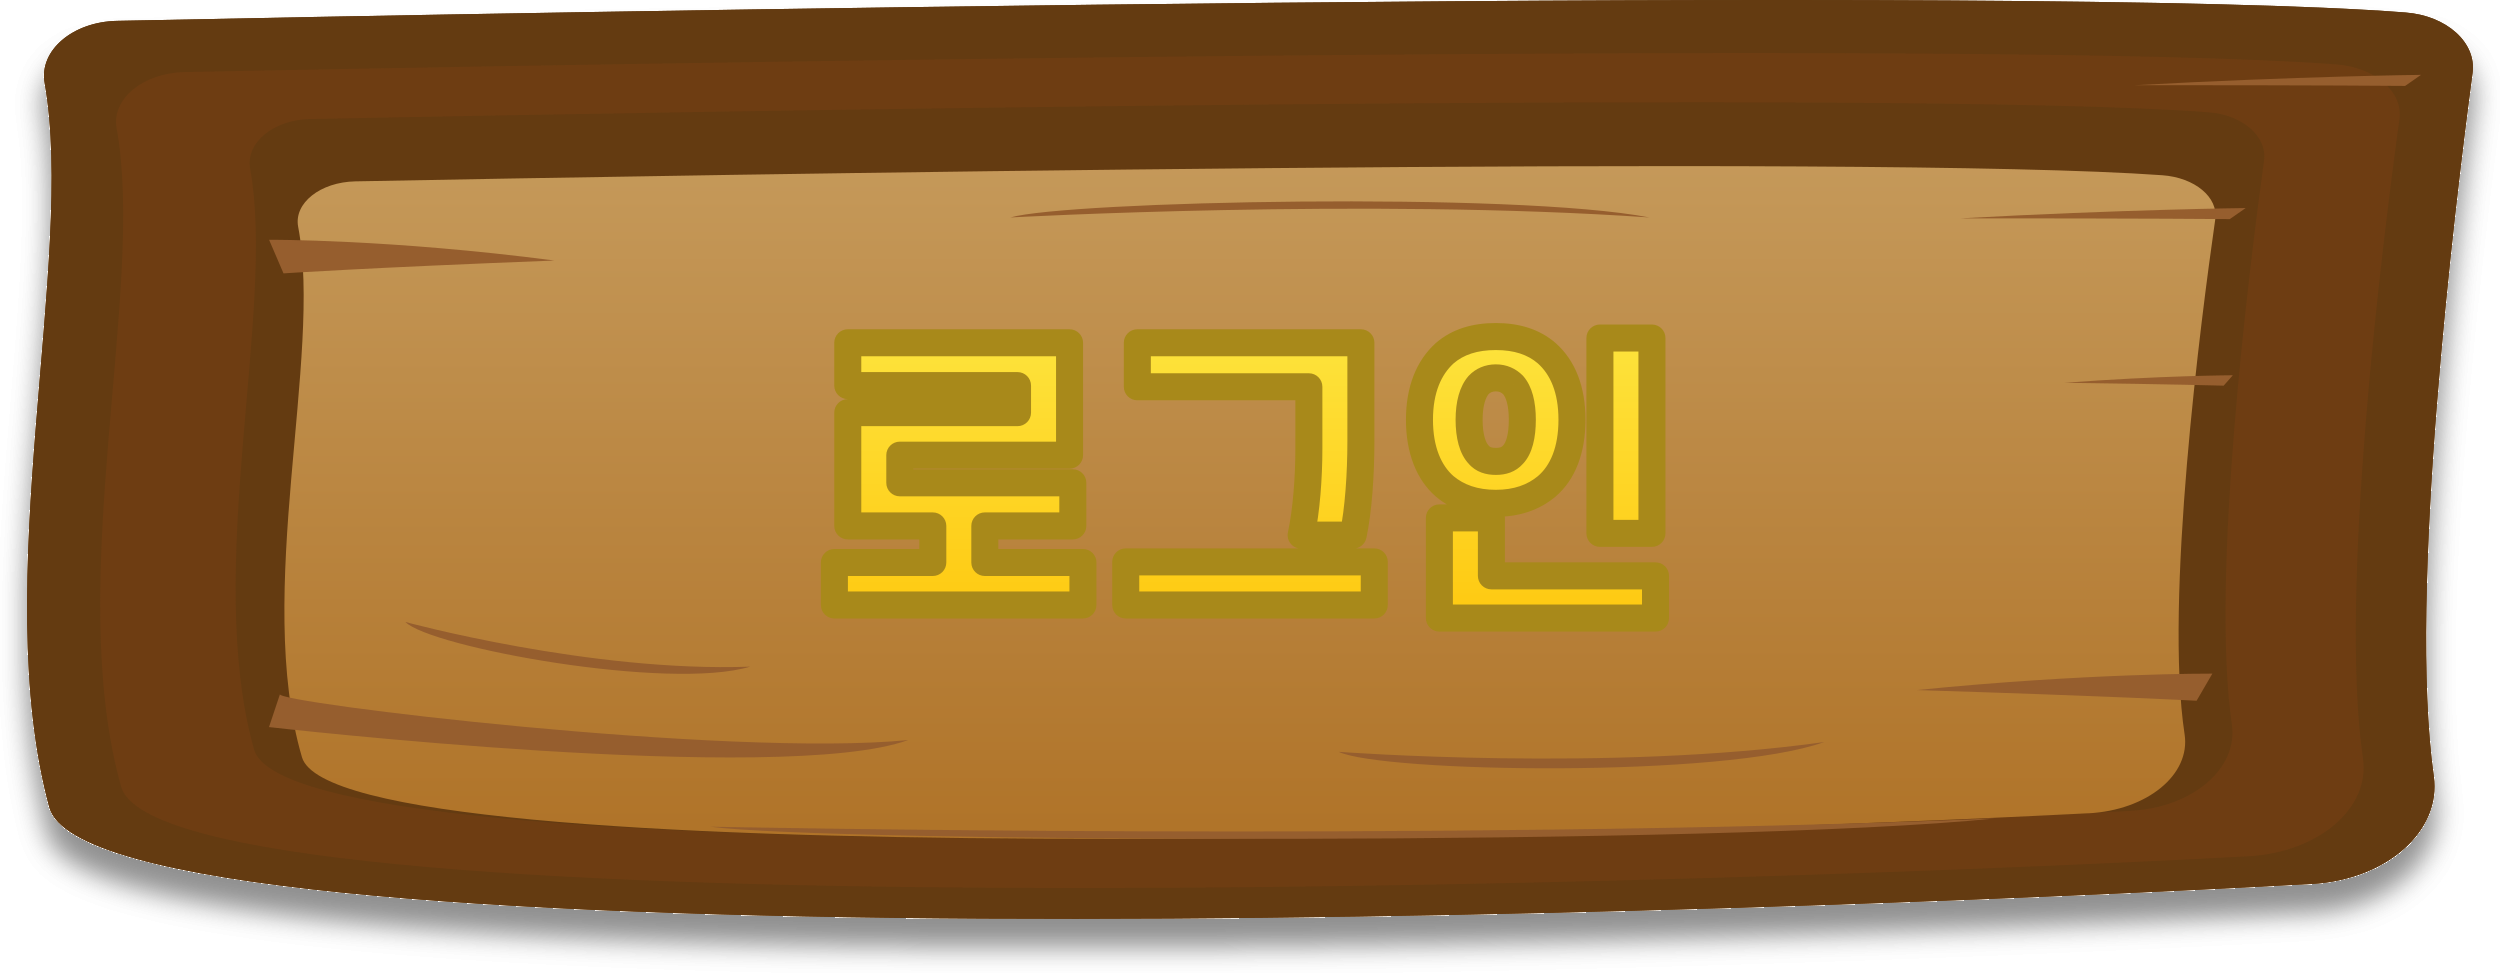
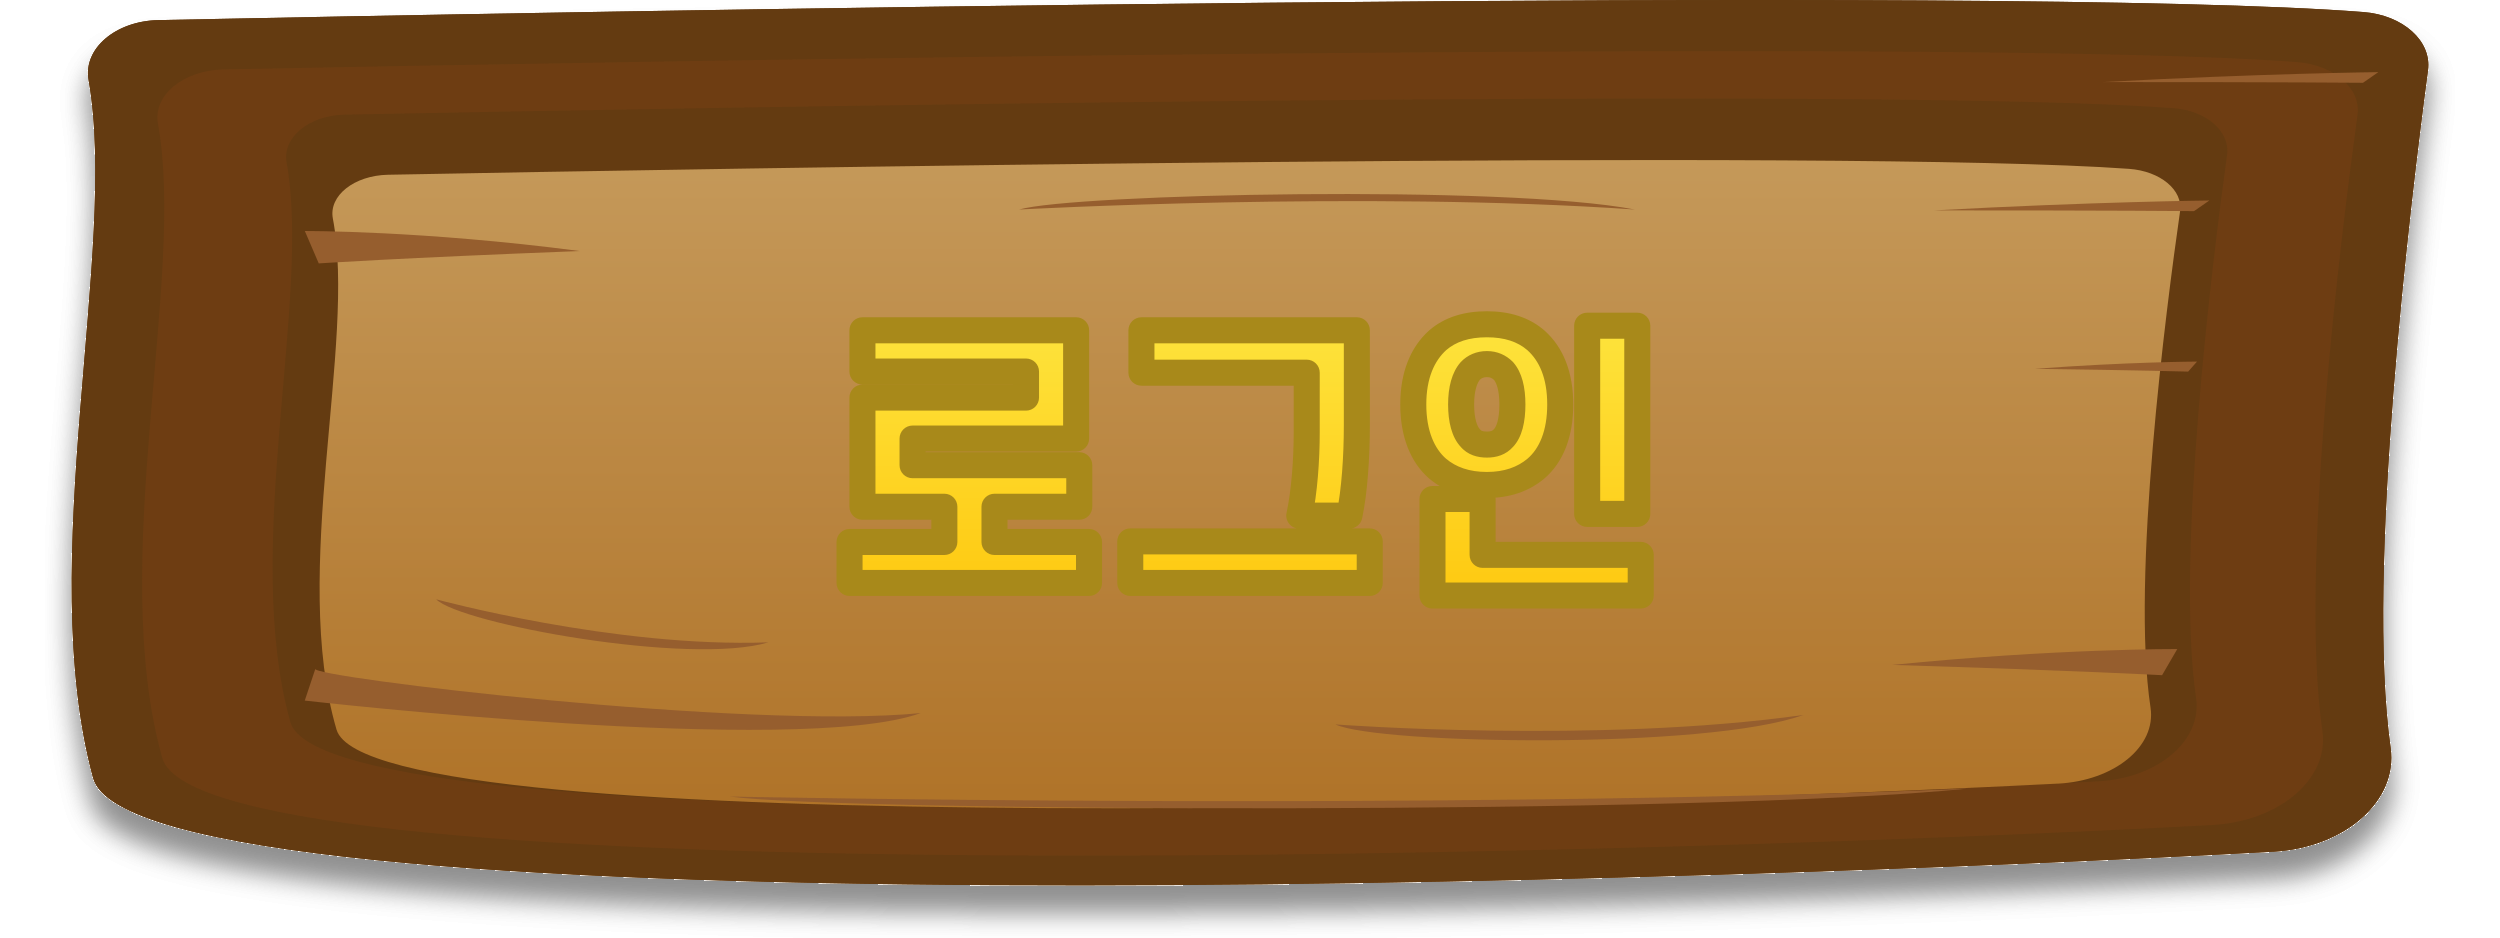
- <svg xmlns="http://www.w3.org/2000/svg" width="185" height="72" viewBox="0 0 185 72" fill="none">
+ <svg xmlns="http://www.w3.org/2000/svg" width="160" height="60" viewBox="0 0 185 72" fill="none">
  <g filter="url(#filter0_d_605_1267)">
    <path d="M171.067 65.414C128.929 67.746 6.931 71.822 3.647 59.747C-0.877 43.115 5.608 19.225 3.299 6.137C2.874 3.742 5.374 1.609 8.658 1.543C38.376 0.931 150.714 -1.206 178.009 0.924C181.054 1.159 183.269 3.149 182.974 5.389C181.625 15.522 178.195 43.919 180.105 57.441C180.675 61.501 176.613 65.108 171.072 65.418L171.067 65.414Z" fill="#643B11" />
    <path d="M166.366 63.365C126.75 65.484 12.051 69.187 8.964 58.214C4.71 43.1 10.806 21.398 8.632 9.505C8.233 7.327 10.583 5.393 13.67 5.33C41.608 4.774 147.228 2.832 172.888 4.766C175.752 4.984 177.837 6.789 177.557 8.823C176.291 18.031 173.064 43.83 174.859 56.118C175.399 59.806 171.575 63.085 166.366 63.365Z" fill="#6E3D12" />
    <path d="M157.666 60.005C122.714 61.877 21.525 65.141 18.801 55.462C15.05 42.131 20.425 22.983 18.511 12.489C18.158 10.57 20.233 8.86 22.957 8.805C47.606 8.315 140.784 6.601 163.42 8.307C165.946 8.499 167.783 10.091 167.539 11.885C166.424 20.006 163.575 42.769 165.158 53.609C165.635 56.862 162.258 59.755 157.666 60.001V60.005Z" fill="#643B11" />
    <path d="M154.532 60.182C121.261 61.892 24.939 64.872 22.345 56.033C18.775 43.856 23.891 26.365 22.064 16.785C21.732 15.032 23.704 13.473 26.298 13.421C49.764 12.972 138.46 11.41 160.011 12.968C162.413 13.141 164.167 14.597 163.928 16.236C162.865 23.653 160.156 44.445 161.661 54.346C162.112 57.319 158.901 59.961 154.527 60.186L154.532 60.182Z" fill="url(#paint0_linear_605_1267)" />
    <path d="M20.721 51.361C20.114 51.977 53.977 56.078 67.217 54.762C57.852 58.148 19.906 53.804 19.906 53.804L20.721 51.361Z" fill="#965E2E" />
    <path d="M20.98 20.23C20.98 20.23 27.066 19.818 41.027 19.28C28.923 17.695 19.911 17.743 19.911 17.743L20.98 20.23Z" fill="#965E2E" />
    <path d="M164.997 16.215C164.997 16.215 158.937 16.155 145.012 16.159C157.178 15.496 166.18 15.396 166.18 15.396L165.002 16.215H164.997Z" fill="#965E2E" />
    <path d="M177.972 6.358C177.972 6.358 171.913 6.299 157.988 6.303C170.154 5.64 179.155 5.54 179.155 5.54L177.978 6.358H177.972Z" fill="#965E2E" />
    <path d="M164.545 28.539C164.545 28.539 160.976 28.436 152.774 28.325C159.928 27.791 165.23 27.769 165.23 27.769L164.551 28.539H164.545Z" fill="#965E2E" />
    <path d="M162.548 51.855C162.548 51.855 156.26 51.512 141.827 51.066C154.392 49.803 163.715 49.847 163.715 49.847L162.548 51.855Z" fill="#965E2E" />
    <path d="M74.765 16.093C74.765 16.093 101.11 14.634 122.065 16.093C112.083 14.166 78.947 14.881 74.765 16.093Z" fill="#965E2E" />
    <path d="M99.056 55.635C99.056 55.635 119.155 57.146 134.999 54.909C127.513 57.595 102.293 57.164 99.056 55.635Z" fill="#965E2E" />
    <path d="M52.534 61.173C52.534 61.173 105.52 62.293 147.617 60.565C127.575 62.621 60.949 62.33 52.534 61.173Z" fill="#965E2E" />
    <path d="M29.997 46.026C29.997 46.026 43.725 49.769 55.517 49.331C49.484 51.144 31.844 47.898 29.997 46.026Z" fill="#965E2E" />
  </g>
  <g filter="url(#filter1_d_605_1267)">
    <path d="M171.067 65.414C128.929 67.746 6.931 71.822 3.647 59.747C-0.877 43.115 5.608 19.225 3.299 6.137C2.874 3.742 5.374 1.609 8.658 1.543C38.376 0.931 150.714 -1.206 178.009 0.924C181.054 1.159 183.269 3.149 182.974 5.389C181.625 15.522 178.195 43.919 180.105 57.441C180.675 61.501 176.613 65.108 171.072 65.418L171.067 65.414Z" fill="#643B11" />
    <path d="M166.366 63.365C126.75 65.484 12.051 69.187 8.964 58.214C4.71 43.1 10.806 21.398 8.632 9.505C8.233 7.327 10.583 5.393 13.67 5.33C41.608 4.774 147.228 2.832 172.888 4.766C175.752 4.984 177.837 6.789 177.557 8.823C176.291 18.031 173.064 43.83 174.859 56.118C175.399 59.806 171.575 63.085 166.366 63.365Z" fill="#6E3D12" />
    <path d="M157.666 60.005C122.714 61.877 21.525 65.141 18.801 55.462C15.05 42.131 20.425 22.983 18.511 12.489C18.158 10.57 20.233 8.86 22.957 8.805C47.606 8.315 140.784 6.601 163.42 8.307C165.946 8.499 167.783 10.091 167.539 11.885C166.424 20.006 163.575 42.769 165.158 53.609C165.635 56.862 162.258 59.755 157.666 60.001V60.005Z" fill="#643B11" />
    <path d="M154.532 60.182C121.261 61.892 24.939 64.872 22.345 56.033C18.775 43.856 23.891 26.365 22.064 16.785C21.732 15.032 23.704 13.473 26.298 13.421C49.764 12.972 138.46 11.41 160.011 12.968C162.413 13.141 164.167 14.597 163.928 16.236C162.865 23.653 160.156 44.445 161.661 54.346C162.112 57.319 158.901 59.961 154.527 60.186L154.532 60.182Z" fill="url(#paint1_linear_605_1267)" />
    <path d="M20.721 51.361C20.114 51.977 53.977 56.078 67.217 54.762C57.852 58.148 19.906 53.804 19.906 53.804L20.721 51.361Z" fill="#965E2E" />
    <path d="M20.98 20.23C20.98 20.23 27.066 19.818 41.027 19.28C28.923 17.695 19.911 17.743 19.911 17.743L20.98 20.23Z" fill="#965E2E" />
    <path d="M164.997 16.215C164.997 16.215 158.937 16.155 145.012 16.159C157.178 15.496 166.18 15.396 166.18 15.396L165.002 16.215H164.997Z" fill="#965E2E" />
    <path d="M177.972 6.358C177.972 6.358 171.913 6.299 157.988 6.303C170.154 5.64 179.155 5.54 179.155 5.54L177.978 6.358H177.972Z" fill="#965E2E" />
    <path d="M164.545 28.539C164.545 28.539 160.976 28.436 152.774 28.325C159.928 27.791 165.23 27.769 165.23 27.769L164.551 28.539H164.545Z" fill="#965E2E" />
    <path d="M162.548 51.855C162.548 51.855 156.26 51.512 141.827 51.066C154.392 49.803 163.715 49.847 163.715 49.847L162.548 51.855Z" fill="#965E2E" />
    <path d="M74.765 16.093C74.765 16.093 101.11 14.634 122.065 16.093C112.083 14.166 78.947 14.881 74.765 16.093Z" fill="#965E2E" />
    <path d="M99.056 55.635C99.056 55.635 119.155 57.146 134.999 54.909C127.513 57.595 102.293 57.164 99.056 55.635Z" fill="#965E2E" />
    <path d="M52.534 61.173C52.534 61.173 105.52 62.293 147.617 60.565C127.575 62.621 60.949 62.33 52.534 61.173Z" fill="#965E2E" />
    <path d="M29.997 46.026C29.997 46.026 43.725 49.769 55.517 49.331C49.484 51.144 31.844 47.898 29.997 46.026Z" fill="#965E2E" />
  </g>
  <path d="M79.147 33.682H66.585V35.728H79.389V38.918H72.877V41.624H80.137V44.77H61.745V41.624H69.027V38.918H62.735V30.536H75.297V28.534H62.735V25.366H79.147V33.682ZM96.856 33.22V28.622H84.162V25.366H100.706V32.67C100.706 35.046 100.53 37.73 100.134 39.6H96.284C96.68 37.774 96.856 35.288 96.856 33.22ZM101.696 44.77H83.304V41.58H101.696V44.77ZM112.652 31.064C112.652 29.854 112.41 28.996 111.97 28.49C111.64 28.16 111.222 27.962 110.694 27.962C110.166 27.962 109.726 28.16 109.418 28.49C108.978 28.996 108.714 29.854 108.714 31.064C108.714 32.296 108.978 33.176 109.418 33.638C109.726 34.012 110.166 34.144 110.694 34.144C111.222 34.144 111.64 34.012 111.97 33.638C112.41 33.176 112.652 32.296 112.652 31.064ZM105.04 31.064C105.04 28.82 105.744 27.192 106.91 26.136C107.878 25.3 109.132 24.904 110.694 24.904C112.234 24.904 113.488 25.3 114.456 26.136C115.644 27.192 116.326 28.82 116.326 31.064C116.326 33.308 115.644 34.98 114.456 35.992C113.488 36.806 112.234 37.246 110.694 37.246C109.132 37.246 107.878 36.806 106.91 35.992C105.744 34.98 105.04 33.308 105.04 31.064ZM122.244 25.014V39.468H118.394V25.014H122.244ZM122.508 42.614V45.738H106.514V38.324H110.364V42.614H122.508Z" fill="url(#paint2_linear_605_1267)" />
  <path d="M79.147 33.682V34.682C79.7 34.682 80.147 34.234 80.147 33.682H79.147ZM66.585 33.682V32.682C66.033 32.682 65.585 33.13 65.585 33.682H66.585ZM66.585 35.728H65.585C65.585 36.28 66.033 36.728 66.585 36.728V35.728ZM79.389 35.728H80.389C80.389 35.176 79.942 34.728 79.389 34.728V35.728ZM79.389 38.918V39.918C79.942 39.918 80.389 39.47 80.389 38.918H79.389ZM72.877 38.918V37.918C72.325 37.918 71.877 38.366 71.877 38.918H72.877ZM72.877 41.624H71.877C71.877 42.176 72.325 42.624 72.877 42.624V41.624ZM80.137 41.624H81.137C81.137 41.072 80.69 40.624 80.137 40.624V41.624ZM80.137 44.77V45.77C80.69 45.77 81.137 45.322 81.137 44.77H80.137ZM61.745 44.77H60.745C60.745 45.322 61.193 45.77 61.745 45.77V44.77ZM61.745 41.624V40.624C61.193 40.624 60.745 41.072 60.745 41.624H61.745ZM69.027 41.624V42.624C69.58 42.624 70.027 42.176 70.027 41.624H69.027ZM69.027 38.918H70.027C70.027 38.366 69.58 37.918 69.027 37.918V38.918ZM62.735 38.918H61.735C61.735 39.47 62.183 39.918 62.735 39.918V38.918ZM62.735 30.536V29.536C62.183 29.536 61.735 29.984 61.735 30.536H62.735ZM75.297 30.536V31.536C75.85 31.536 76.297 31.088 76.297 30.536H75.297ZM75.297 28.534H76.297C76.297 27.982 75.85 27.534 75.297 27.534V28.534ZM62.735 28.534H61.735C61.735 29.086 62.183 29.534 62.735 29.534V28.534ZM62.735 25.366V24.366C62.183 24.366 61.735 24.814 61.735 25.366H62.735ZM79.147 25.366H80.147C80.147 24.814 79.7 24.366 79.147 24.366V25.366ZM79.147 32.682H66.585V34.682H79.147V32.682ZM65.585 33.682V35.728H67.585V33.682H65.585ZM66.585 36.728H79.389V34.728H66.585V36.728ZM78.389 35.728V38.918H80.389V35.728H78.389ZM79.389 37.918H72.877V39.918H79.389V37.918ZM71.877 38.918V41.624H73.877V38.918H71.877ZM72.877 42.624H80.137V40.624H72.877V42.624ZM79.137 41.624V44.77H81.137V41.624H79.137ZM80.137 43.77H61.745V45.77H80.137V43.77ZM62.745 44.77V41.624H60.745V44.77H62.745ZM61.745 42.624H69.027V40.624H61.745V42.624ZM70.027 41.624V38.918H68.027V41.624H70.027ZM69.027 37.918H62.735V39.918H69.027V37.918ZM63.735 38.918V30.536H61.735V38.918H63.735ZM62.735 31.536H75.297V29.536H62.735V31.536ZM76.297 30.536V28.534H74.297V30.536H76.297ZM75.297 27.534H62.735V29.534H75.297V27.534ZM63.735 28.534V25.366H61.735V28.534H63.735ZM62.735 26.366H79.147V24.366H62.735V26.366ZM78.147 25.366V33.682H80.147V25.366H78.147ZM96.856 28.622H97.856C97.856 28.07 97.409 27.622 96.856 27.622V28.622ZM84.162 28.622H83.162C83.162 29.174 83.61 29.622 84.162 29.622V28.622ZM84.162 25.366V24.366C83.61 24.366 83.162 24.814 83.162 25.366H84.162ZM100.706 25.366H101.706C101.706 24.814 101.259 24.366 100.706 24.366V25.366ZM100.134 39.6V40.6C100.607 40.6 101.015 40.269 101.113 39.807L100.134 39.6ZM96.284 39.6L95.307 39.388C95.243 39.684 95.316 39.992 95.506 40.228C95.696 40.463 95.982 40.6 96.284 40.6V39.6ZM101.696 44.77V45.77C102.249 45.77 102.696 45.322 102.696 44.77H101.696ZM83.304 44.77H82.304C82.304 45.322 82.752 45.77 83.304 45.77V44.77ZM83.304 41.58V40.58C82.752 40.58 82.304 41.028 82.304 41.58H83.304ZM101.696 41.58H102.696C102.696 41.028 102.249 40.58 101.696 40.58V41.58ZM97.856 33.22V28.622H95.856V33.22H97.856ZM96.856 27.622H84.162V29.622H96.856V27.622ZM85.162 28.622V25.366H83.162V28.622H85.162ZM84.162 26.366H100.706V24.366H84.162V26.366ZM99.706 25.366V32.67H101.706V25.366H99.706ZM99.706 32.67C99.706 35.017 99.531 37.621 99.156 39.393L101.113 39.807C101.53 37.839 101.706 35.075 101.706 32.67H99.706ZM100.134 38.6H96.284V40.6H100.134V38.6ZM97.262 39.812C97.679 37.89 97.856 35.326 97.856 33.22H95.856C95.856 35.25 95.682 37.658 95.307 39.388L97.262 39.812ZM101.696 43.77H83.304V45.77H101.696V43.77ZM84.304 44.77V41.58H82.304V44.77H84.304ZM83.304 42.58H101.696V40.58H83.304V42.58ZM100.696 41.58V44.77H102.696V41.58H100.696ZM111.97 28.49L112.724 27.834C112.709 27.816 112.693 27.799 112.677 27.783L111.97 28.49ZM109.418 28.49L108.687 27.808C108.679 27.816 108.671 27.825 108.663 27.834L109.418 28.49ZM109.418 33.638L110.19 33.002C110.174 32.984 110.158 32.966 110.142 32.948L109.418 33.638ZM111.97 33.638L111.245 32.948C111.237 32.958 111.228 32.967 111.22 32.976L111.97 33.638ZM106.91 26.136L106.256 25.379C106.25 25.384 106.244 25.39 106.238 25.395L106.91 26.136ZM114.456 26.136L115.12 25.389C115.116 25.385 115.113 25.382 115.109 25.379L114.456 26.136ZM114.456 35.992L115.099 36.757L115.104 36.753L114.456 35.992ZM106.91 35.992L106.254 36.747C106.258 36.751 106.262 36.754 106.266 36.757L106.91 35.992ZM122.244 25.014H123.244C123.244 24.462 122.796 24.014 122.244 24.014V25.014ZM122.244 39.468V40.468C122.796 40.468 123.244 40.02 123.244 39.468H122.244ZM118.394 39.468H117.394C117.394 40.02 117.841 40.468 118.394 40.468V39.468ZM118.394 25.014V24.014C117.841 24.014 117.394 24.462 117.394 25.014H118.394ZM122.508 42.614H123.508C123.508 42.062 123.06 41.614 122.508 41.614V42.614ZM122.508 45.738V46.738C123.06 46.738 123.508 46.29 123.508 45.738H122.508ZM106.514 45.738H105.514C105.514 46.29 105.961 46.738 106.514 46.738V45.738ZM106.514 38.324V37.324C105.961 37.324 105.514 37.772 105.514 38.324H106.514ZM110.364 38.324H111.364C111.364 37.772 110.916 37.324 110.364 37.324V38.324ZM110.364 42.614H109.364C109.364 43.166 109.811 43.614 110.364 43.614V42.614ZM113.652 31.064C113.652 29.765 113.4 28.611 112.724 27.834L111.215 29.146C111.419 29.381 111.652 29.943 111.652 31.064H113.652ZM112.677 27.783C112.172 27.278 111.504 26.962 110.694 26.962V28.962C110.939 28.962 111.107 29.042 111.262 29.197L112.677 27.783ZM110.694 26.962C109.903 26.962 109.193 27.265 108.687 27.808L110.149 29.172C110.258 29.055 110.429 28.962 110.694 28.962V26.962ZM108.663 27.834C107.996 28.601 107.714 29.744 107.714 31.064H109.714C109.714 29.964 109.959 29.391 110.172 29.146L108.663 27.834ZM107.714 31.064C107.714 32.378 107.985 33.583 108.693 34.328L110.142 32.948C109.971 32.769 109.714 32.214 109.714 31.064H107.714ZM108.646 34.274C109.216 34.966 110.003 35.144 110.694 35.144V33.144C110.508 33.144 110.392 33.12 110.322 33.094C110.262 33.072 110.224 33.045 110.19 33.002L108.646 34.274ZM110.694 35.144C111.409 35.144 112.142 34.954 112.719 34.3L111.22 32.976C111.137 33.07 111.034 33.144 110.694 33.144V35.144ZM112.694 34.328C113.411 33.575 113.652 32.357 113.652 31.064H111.652C111.652 32.235 111.408 32.777 111.245 32.948L112.694 34.328ZM106.04 31.064C106.04 29.036 106.669 27.703 107.581 26.877L106.238 25.395C104.818 26.681 104.04 28.604 104.04 31.064H106.04ZM107.563 26.893C108.305 26.252 109.306 25.904 110.694 25.904V23.904C108.957 23.904 107.45 24.348 106.256 25.379L107.563 26.893ZM110.694 25.904C112.057 25.904 113.059 26.251 113.802 26.893L115.109 25.379C113.917 24.349 112.41 23.904 110.694 23.904V25.904ZM113.791 26.883C114.713 27.703 115.326 29.027 115.326 31.064H117.326C117.326 28.613 116.574 26.681 115.12 25.389L113.791 26.883ZM115.326 31.064C115.326 33.115 114.706 34.465 113.807 35.231L115.104 36.753C116.581 35.495 117.326 33.501 117.326 31.064H115.326ZM113.812 35.227C113.049 35.868 112.033 36.246 110.694 36.246V38.246C112.434 38.246 113.926 37.744 115.099 36.757L113.812 35.227ZM110.694 36.246C109.33 36.246 108.315 35.867 107.553 35.227L106.266 36.757C107.441 37.745 108.933 38.246 110.694 38.246V36.246ZM107.565 35.237C106.676 34.465 106.04 33.105 106.04 31.064H104.04C104.04 33.511 104.811 35.495 106.254 36.747L107.565 35.237ZM121.244 25.014V39.468H123.244V25.014H121.244ZM122.244 38.468H118.394V40.468H122.244V38.468ZM119.394 39.468V25.014H117.394V39.468H119.394ZM118.394 26.014H122.244V24.014H118.394V26.014ZM121.508 42.614V45.738H123.508V42.614H121.508ZM122.508 44.738H106.514V46.738H122.508V44.738ZM107.514 45.738V38.324H105.514V45.738H107.514ZM106.514 39.324H110.364V37.324H106.514V39.324ZM109.364 38.324V42.614H111.364V38.324H109.364ZM110.364 43.614H122.508V41.614H110.364V43.614Z" fill="#A8891A" />
  <defs>
    <filter id="filter0_d_605_1267" x="0" y="0" width="185" height="72" filterUnits="userSpaceOnUse" color-interpolation-filters="sRGB">
      <feFlood flood-opacity="0" result="BackgroundImageFix" />
      <feColorMatrix in="SourceAlpha" type="matrix" values="0 0 0 0 0 0 0 0 0 0 0 0 0 0 0 0 0 0 127 0" result="hardAlpha" />
      <feOffset dy="2" />
      <feGaussianBlur stdDeviation="1" />
      <feComposite in2="hardAlpha" operator="out" />
      <feColorMatrix type="matrix" values="0 0 0 0 0 0 0 0 0 0 0 0 0 0 0 0 0 0 0.25 0" />
      <feBlend mode="normal" in2="BackgroundImageFix" result="effect1_dropShadow_605_1267" />
      <feBlend mode="normal" in="SourceGraphic" in2="effect1_dropShadow_605_1267" result="shape" />
    </filter>
    <filter id="filter1_d_605_1267" x="0" y="0" width="185" height="72" filterUnits="userSpaceOnUse" color-interpolation-filters="sRGB">
      <feFlood flood-opacity="0" result="BackgroundImageFix" />
      <feColorMatrix in="SourceAlpha" type="matrix" values="0 0 0 0 0 0 0 0 0 0 0 0 0 0 0 0 0 0 127 0" result="hardAlpha" />
      <feOffset dy="2" />
      <feGaussianBlur stdDeviation="1" />
      <feComposite in2="hardAlpha" operator="out" />
      <feColorMatrix type="matrix" values="0 0 0 0 0 0 0 0 0 0 0 0 0 0 0 0 0 0 0.25 0" />
      <feBlend mode="normal" in2="BackgroundImageFix" result="effect1_dropShadow_605_1267" />
      <feBlend mode="normal" in="SourceGraphic" in2="effect1_dropShadow_605_1267" result="shape" />
    </filter>
    <linearGradient id="paint0_linear_605_1267" x1="92.498" y1="-87.428" x2="92.498" y2="87.348" gradientUnits="userSpaceOnUse">
      <stop stop-color="#EFE4BC" />
      <stop offset="1" stop-color="#A5600F" />
    </linearGradient>
    <linearGradient id="paint1_linear_605_1267" x1="92.498" y1="-87.428" x2="92.498" y2="87.348" gradientUnits="userSpaceOnUse">
      <stop stop-color="#EFE4BC" />
      <stop offset="1" stop-color="#A5600F" />
    </linearGradient>
    <linearGradient id="paint2_linear_605_1267" x1="93.26" y1="5.5" x2="93.26" y2="54" gradientUnits="userSpaceOnUse">
      <stop stop-color="#FCFB64" />
      <stop offset="1" stop-color="#FFBF00" />
    </linearGradient>
  </defs>
</svg>
